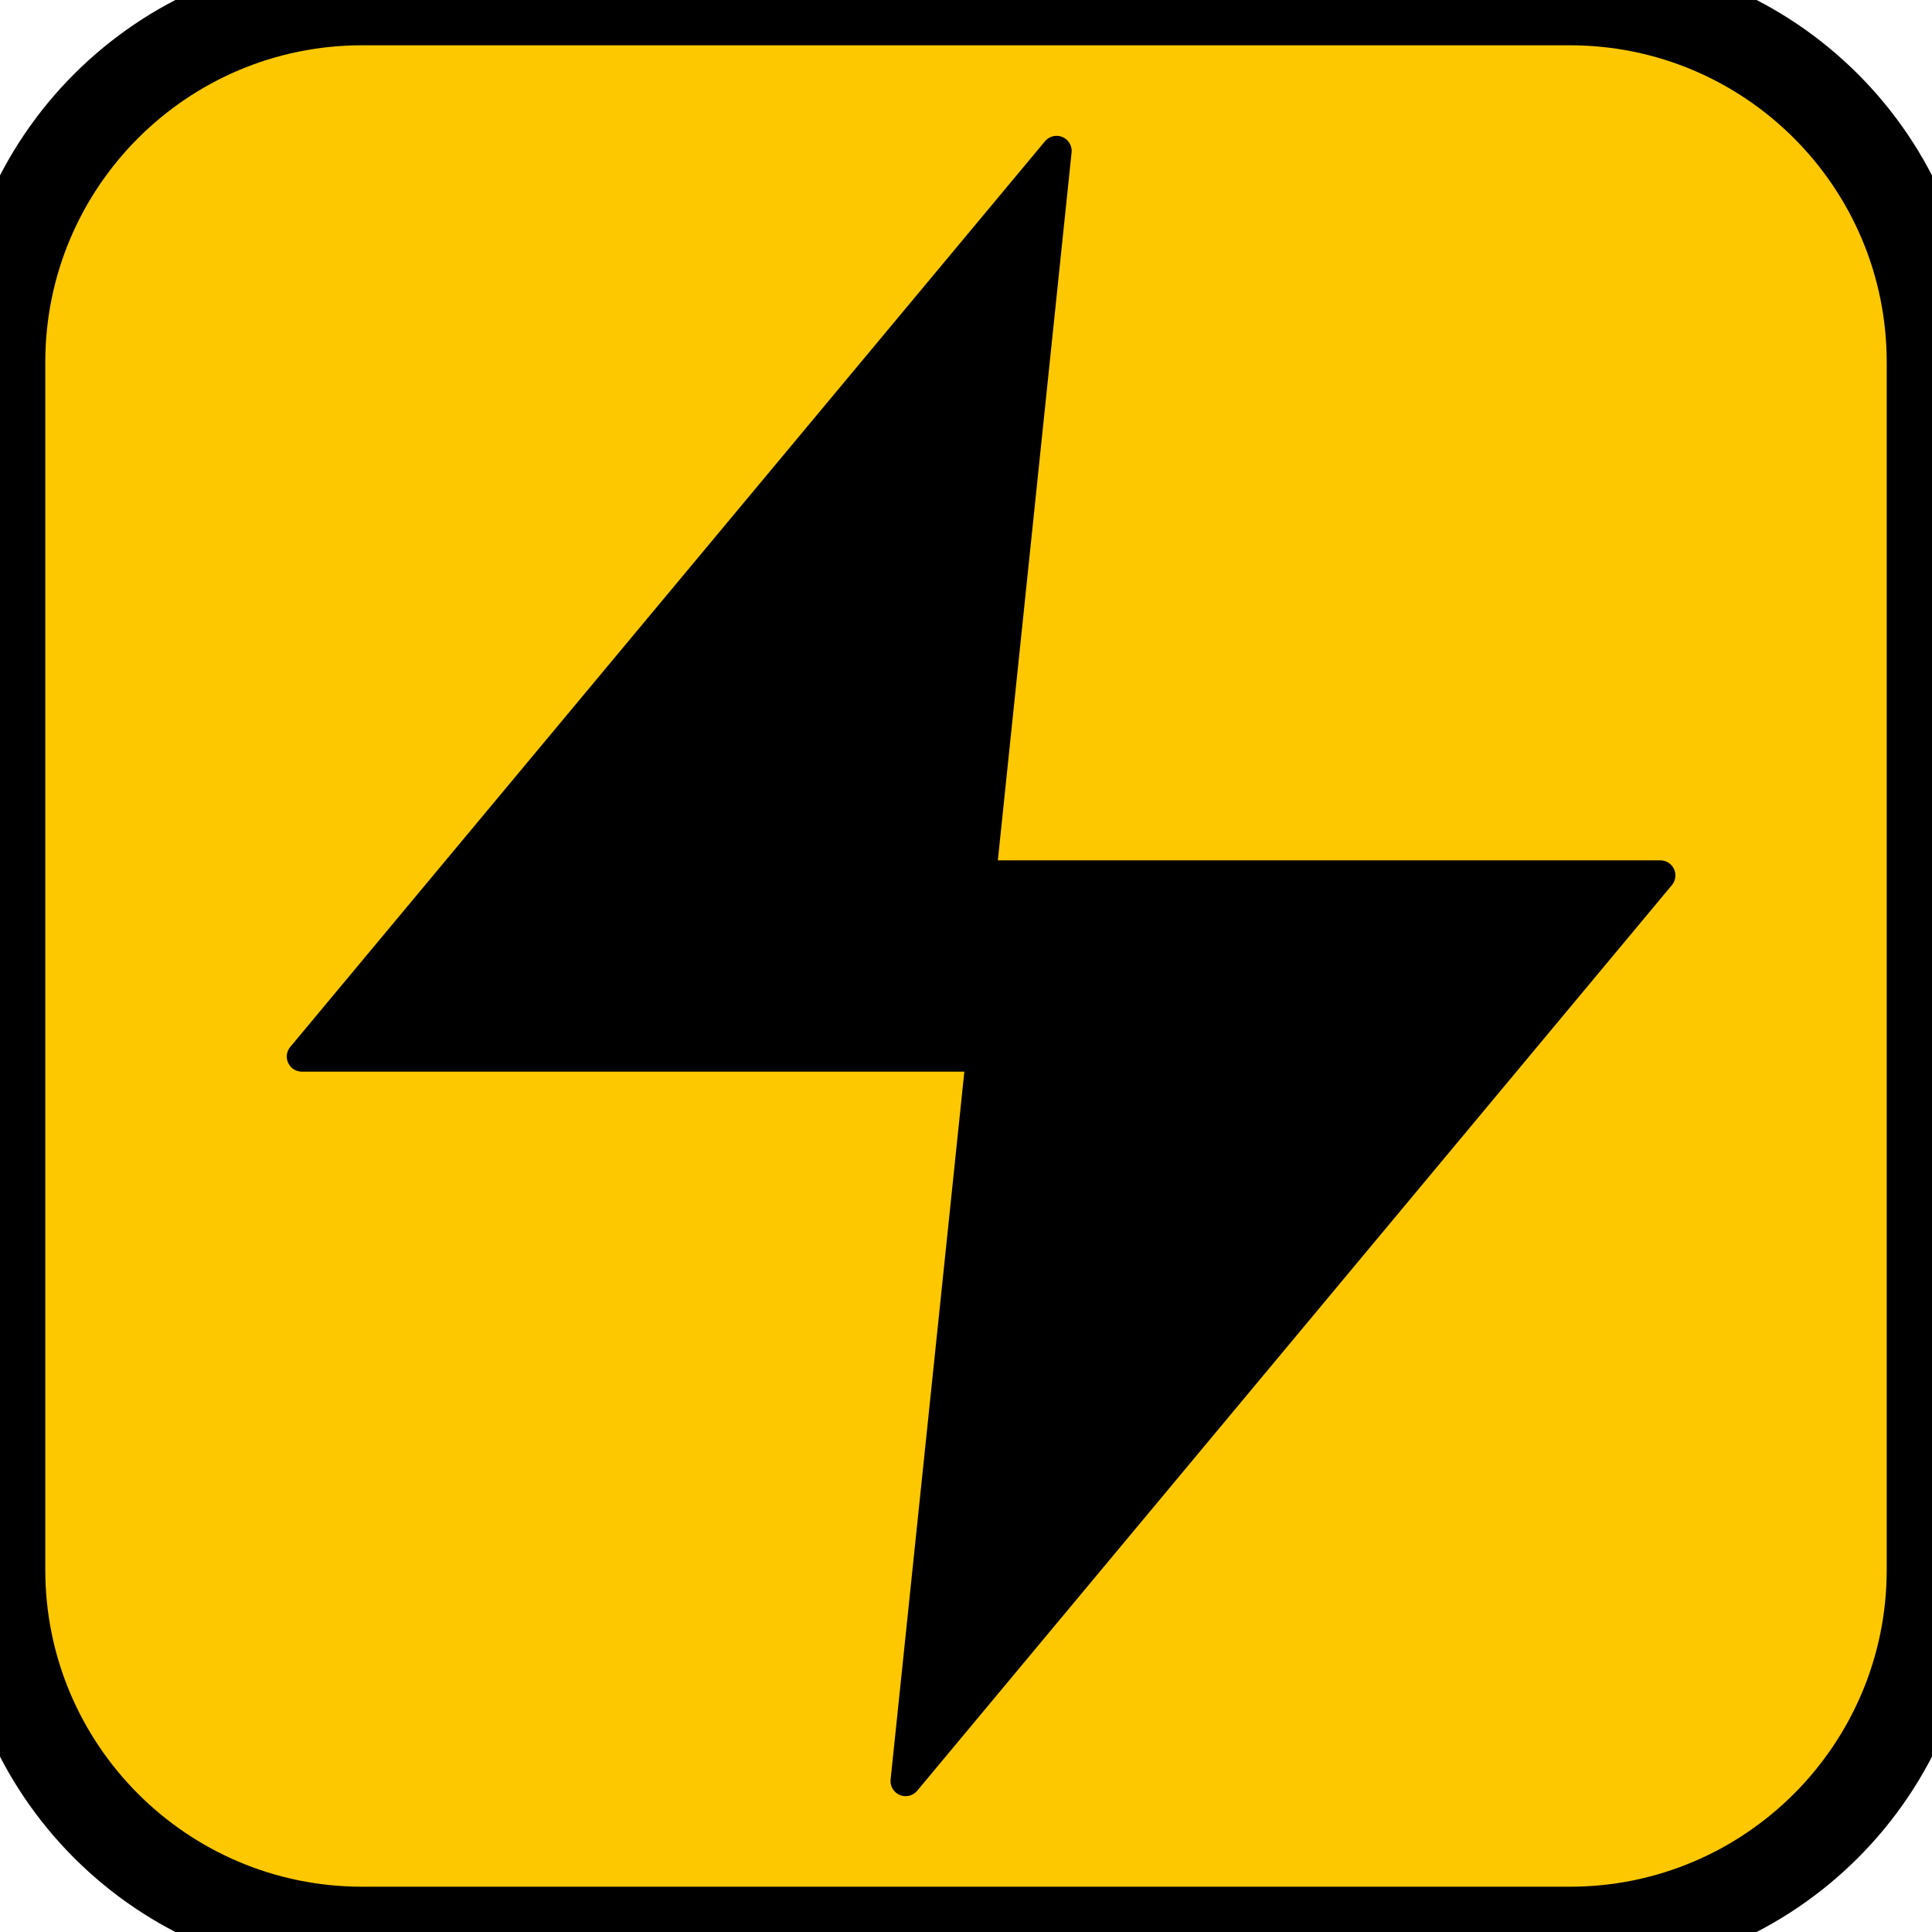
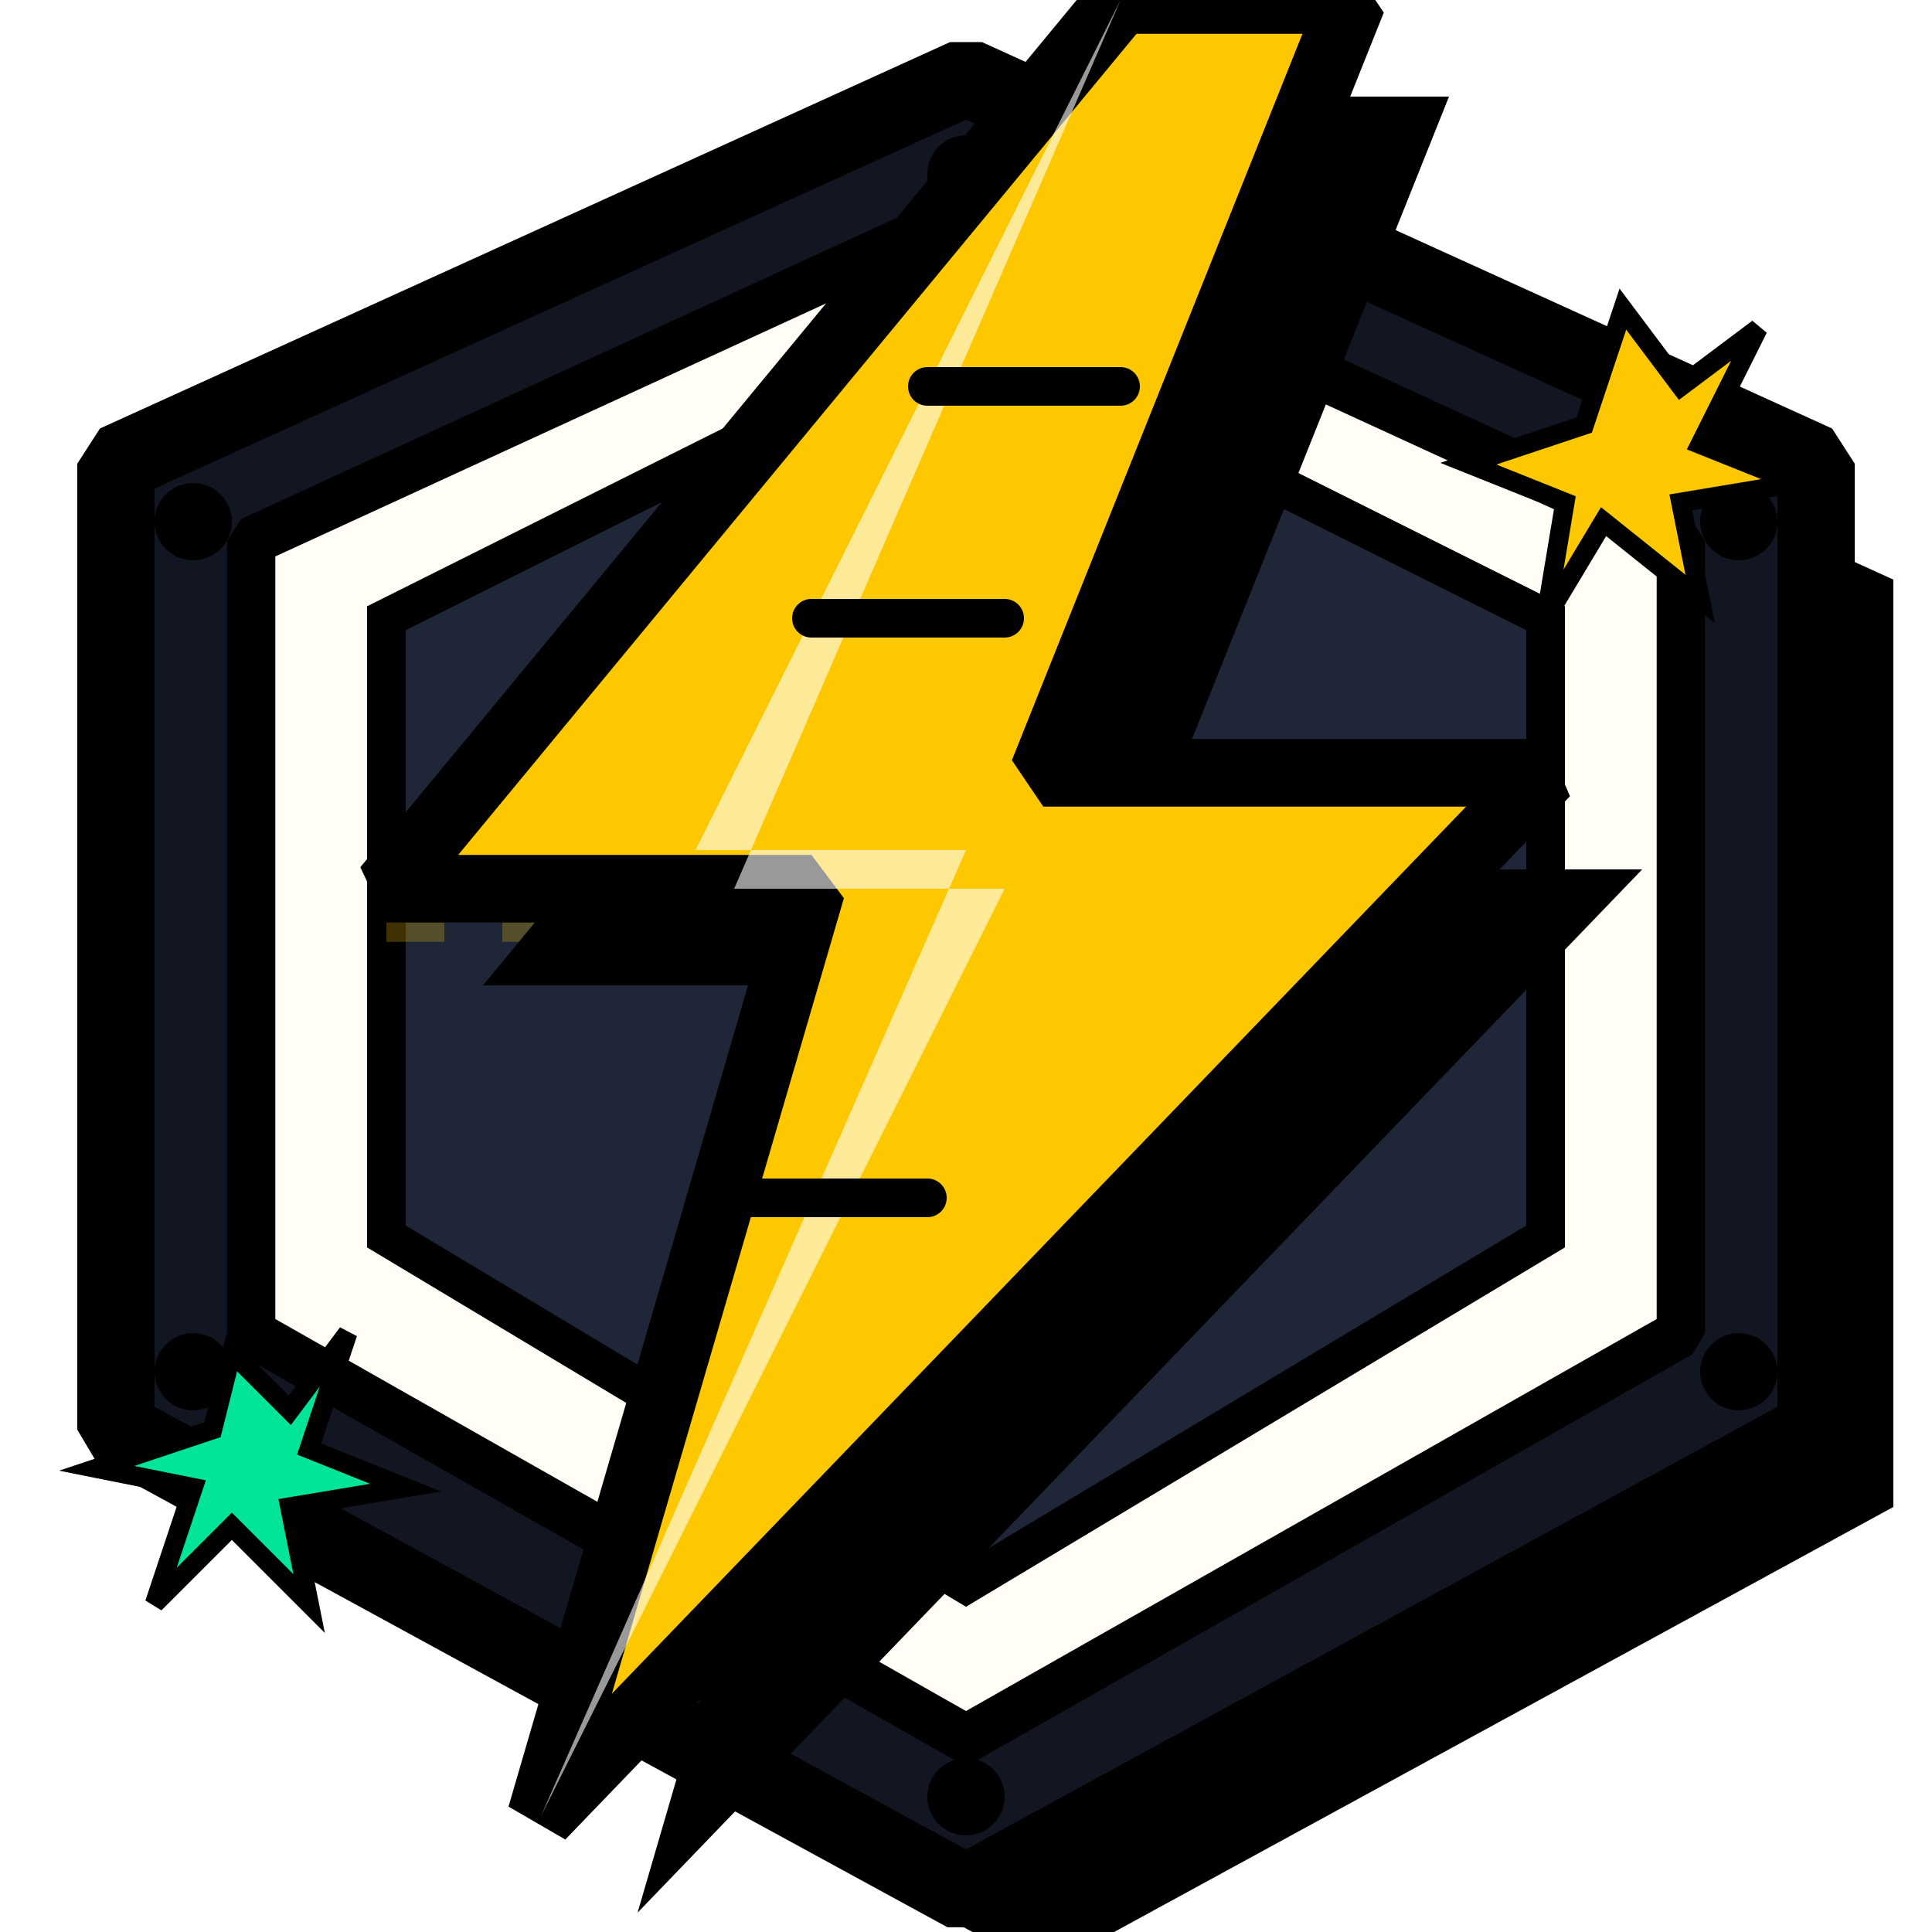
- <svg xmlns="http://www.w3.org/2000/svg" viewBox="0 0 512 512">
-   <rect width="512" height="512" rx="96" fill="#FDC800" stroke="#000000" stroke-width="24" />
-   <polygon points="280 40 80 280 260 280 240 472 440 232 260 232 280 40" fill="#000000" stroke="#000000" stroke-width="8" stroke-linejoin="round" />
+ <svg xmlns="http://www.w3.org/2000/svg" viewBox="0 0 100 100" fill="none">
+   <polygon points="50,6 94,26 94,74 50,98 6,74 6,26" fill="#000000" transform="translate(4, 4)" />
+   <polygon points="50,4 94,24 94,74 50,98 6,74 6,24" fill="#111622" stroke="#000000" stroke-width="4" stroke-linejoin="bevel" />
+   <polygon points="50,11 87,28 87,69 50,90 13,69 13,28" fill="#FFFDF5" stroke="#000000" stroke-width="2.5" stroke-linejoin="bevel" />
+   <polygon points="50,17 80,32 80,64 50,82 20,64 20,32" fill="#1E2638" stroke="#000000" stroke-width="2" />
+   <line x1="50" y1="17" x2="50" y2="82" stroke="rgba(253, 200, 0, 0.25)" stroke-width="1.5" stroke-dasharray="3 3" />
+   <line x1="20" y1="48" x2="80" y2="48" stroke="rgba(253, 200, 0, 0.25)" stroke-width="1.5" stroke-dasharray="3 3" />
+   <path d="M44 24L50 20L56 24" stroke="#FDC800" stroke-width="2" stroke-linecap="round" stroke-linejoin="round" />
+   <path d="M44 28L50 24L56 28" stroke="#FDC800" stroke-width="1.5" stroke-linecap="round" stroke-linejoin="round" opacity="0.6" />
+   <circle cx="50" cy="9" r="2" fill="#000000" />
+   <circle cx="90" cy="27" r="2" fill="#000000" />
+   <circle cx="90" cy="71" r="2" fill="#000000" />
+   <circle cx="50" cy="93" r="2" fill="#000000" />
+   <circle cx="10" cy="71" r="2" fill="#000000" />
+   <circle cx="10" cy="27" r="2" fill="#000000" />
+   <path d="M84 16L87 20L91 17L88 23L93 25L87 26L88 31L83 27L80 32L81 26L76 24L82 22Z" fill="#FDC800" stroke="#000000" stroke-width="1" />
+   <path d="M12 70L15 73L18 69L16 75L21 77L15 78L16 83L12 79L8 83L10 77L5 76L11 74Z" fill="#00E599" stroke="#000000" stroke-width="1" />
+   <path d="M60 2L22 48H44L30 96L82 42H56L72 2H60Z" fill="#000000" transform="translate(3, 3)" />
+   <path d="M58 0L20 46H42L28 94L80 40H54L70 0H58Z" fill="#FDC800" stroke="#000000" stroke-width="3.5" stroke-linejoin="bevel" />
+   <path d="M58 0L36 44H50L28 94L52 46H38L58 0Z" fill="rgba(255, 255, 255, 0.6)" />
+   <line x1="48" y1="20" x2="58" y2="20" stroke="#000000" stroke-width="2" stroke-linecap="round" />
+   <line x1="42" y1="32" x2="52" y2="32" stroke="#000000" stroke-width="2" stroke-linecap="round" />
+   <line x1="38" y1="62" x2="48" y2="62" stroke="#000000" stroke-width="2" stroke-linecap="round" />
</svg>
